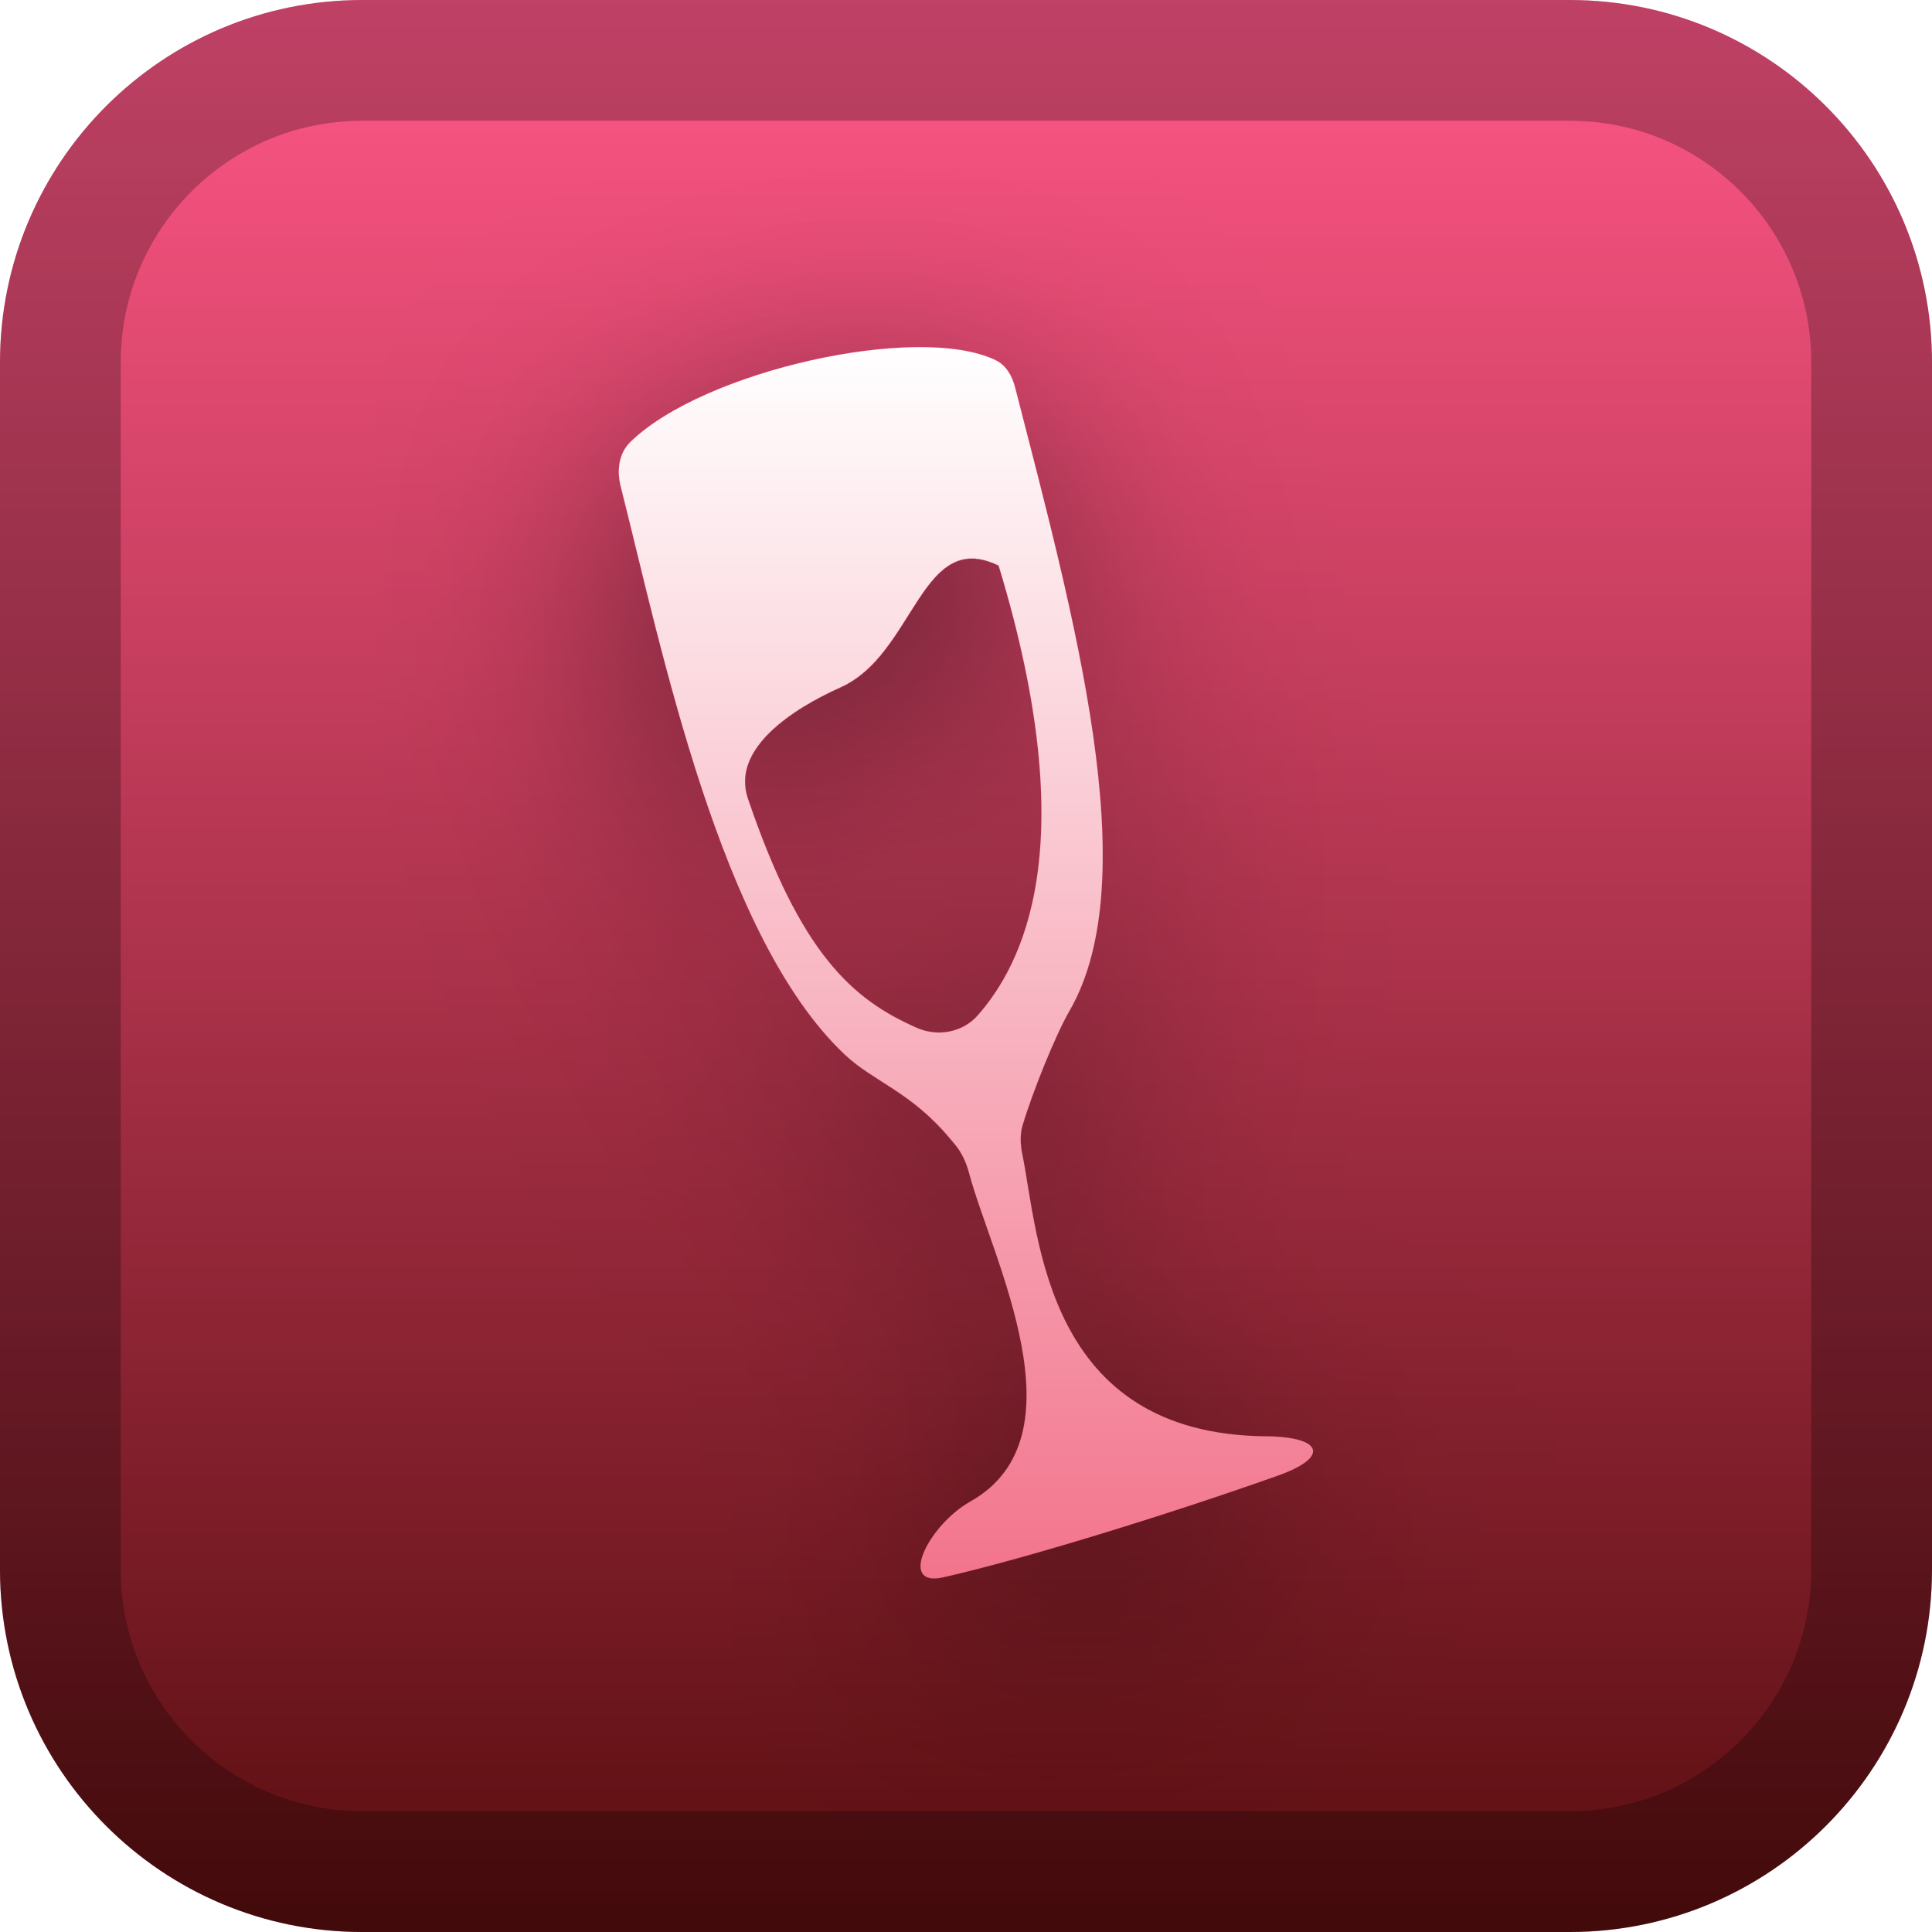
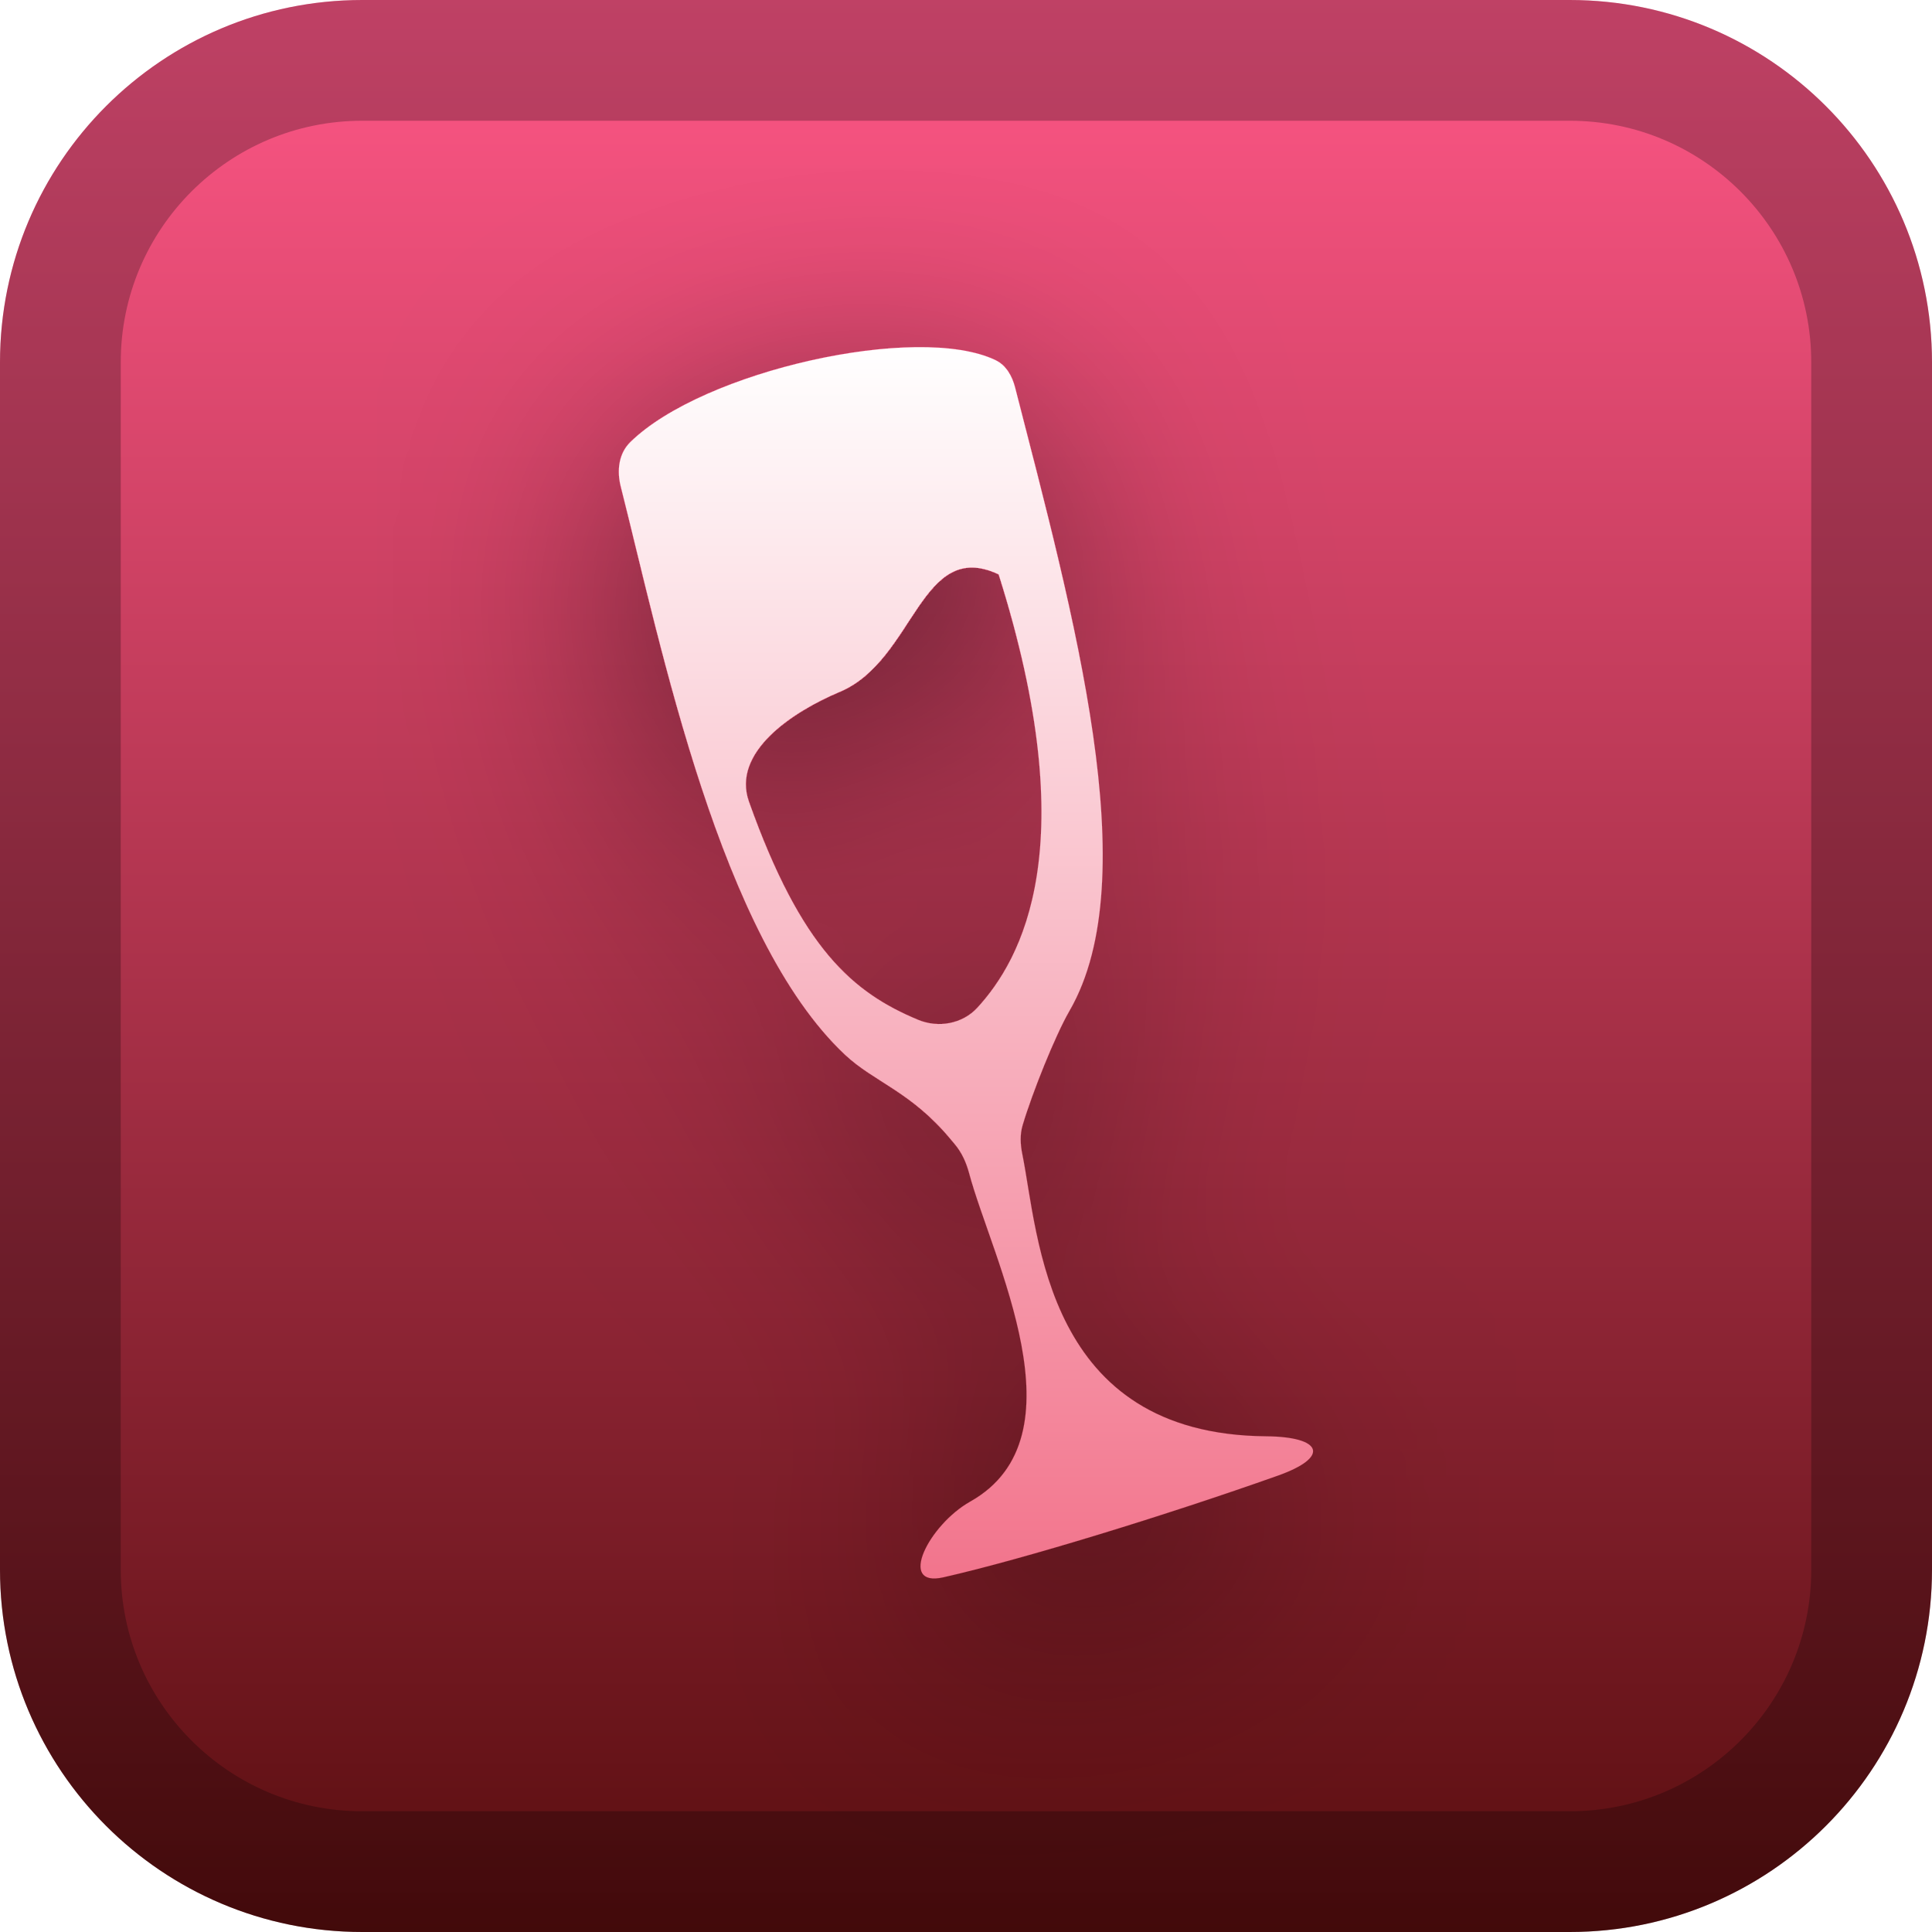
<svg xmlns="http://www.w3.org/2000/svg" width="128" height="128" viewBox="0 0 128 128" fill="none">
  <rect width="128" height="128" rx="24" fill="url(#paint0_linear_74_3)" />
  <rect x="4" y="4" width="120" height="120" rx="20" stroke="black" stroke-opacity="0.25" stroke-width="8" />
  <g filter="url(#filter0_d_74_3)">
-     <path d="M41.758 29.293C46.57 24.565 60.812 21.385 65.96 23.863C66.665 24.203 67.061 24.922 67.255 25.68C71.128 40.782 75.943 58.158 70.862 66.957C69.901 68.622 68.403 72.362 67.752 74.54C67.565 75.166 67.598 75.82 67.728 76.46C68.823 81.885 69.234 95.04 83.883 95.159C87.592 95.189 88.151 96.526 84.655 97.766C77.352 100.356 67.794 103.302 62.5 104.5C59.433 105.194 61.542 101.026 64.283 99.484C71.921 95.188 65.704 83.335 64.209 77.728C64.024 77.033 63.73 76.374 63.27 75.822L63 75.5C60.353 72.306 57.923 71.704 55.974 69.871C47.718 62.111 43.855 43.009 41.126 32.227C40.861 31.181 40.988 30.049 41.758 29.293ZM66.165 37.468C66.164 37.468 66.164 37.468 66.163 37.468C60.986 34.949 60.62 43.324 55.687 45.534C52.508 46.958 48.425 49.604 49.545 52.901C53.031 63.161 56.444 66.215 60.75 68.103C62.133 68.71 63.789 68.403 64.784 67.268C67.691 63.949 71.861 56.196 66.165 37.47C66.165 37.469 66.165 37.468 66.165 37.468V37.468Z" fill="url(#paint1_linear_74_3)" />
+     <path d="M41.758 29.293C46.57 24.565 60.812 21.385 65.96 23.863C66.665 24.203 67.061 24.922 67.255 25.68C71.128 40.782 75.943 58.158 70.862 66.957C69.901 68.622 68.403 72.362 67.752 74.54C67.565 75.166 67.598 75.82 67.728 76.46C68.823 81.885 69.234 95.04 83.883 95.159C87.592 95.189 88.151 96.526 84.655 97.766C77.352 100.356 67.794 103.302 62.5 104.5C59.433 105.194 61.542 101.026 64.283 99.484C71.921 95.188 65.704 83.335 64.209 77.728C64.024 77.033 63.73 76.374 63.27 75.822L63 75.5C60.353 72.306 57.923 71.704 55.974 69.871C47.718 62.111 43.855 43.009 41.126 32.227C40.861 31.181 40.988 30.049 41.758 29.293ZM66.165 38.054C66.164 38.054 66.164 38.054 66.163 38.053C60.97 35.622 60.618 43.74 55.64 45.836C52.442 47.182 48.458 49.859 49.624 53.127C53.1 62.872 56.511 65.76 60.816 67.561C62.168 68.127 63.769 67.838 64.758 66.758C67.666 63.581 71.878 56.13 66.165 38.056C66.165 38.055 66.165 38.054 66.165 38.054Z" fill="url(#paint1_linear_74_3)" />
  </g>
  <defs>
    <filter id="filter0_d_74_3" x="25" y="11" width="77.994" height="113.577" filterUnits="userSpaceOnUse" color-interpolation-filters="sRGB">
      <feFlood flood-opacity="0" result="BackgroundImageFix" />
      <feColorMatrix in="SourceAlpha" type="matrix" values="0 0 0 0 0 0 0 0 0 0 0 0 0 0 0 0 0 0 127 0" result="hardAlpha" />
      <feOffset dy="4" />
      <feGaussianBlur stdDeviation="8" />
      <feComposite in2="hardAlpha" operator="out" />
      <feColorMatrix type="matrix" values="0 0 0 0 0 0 0 0 0 0 0 0 0 0 0 0 0 0 0.5 0" />
      <feBlend mode="normal" in2="BackgroundImageFix" result="effect1_dropShadow_74_3" />
      <feBlend mode="normal" in="SourceGraphic" in2="effect1_dropShadow_74_3" result="shape" />
    </filter>
    <linearGradient id="paint0_linear_74_3" x1="65" y1="2.37632e-08" x2="65" y2="128" gradientUnits="userSpaceOnUse">
      <stop stop-color="#FF5787" />
      <stop offset="1" stop-color="#580D0E" />
    </linearGradient>
    <linearGradient id="paint1_linear_74_3" x1="63.997" y1="23" x2="63.997" y2="104.578" gradientUnits="userSpaceOnUse">
      <stop stop-color="white" />
      <stop offset="1" stop-color="#F2748C" />
    </linearGradient>
  </defs>
</svg>
